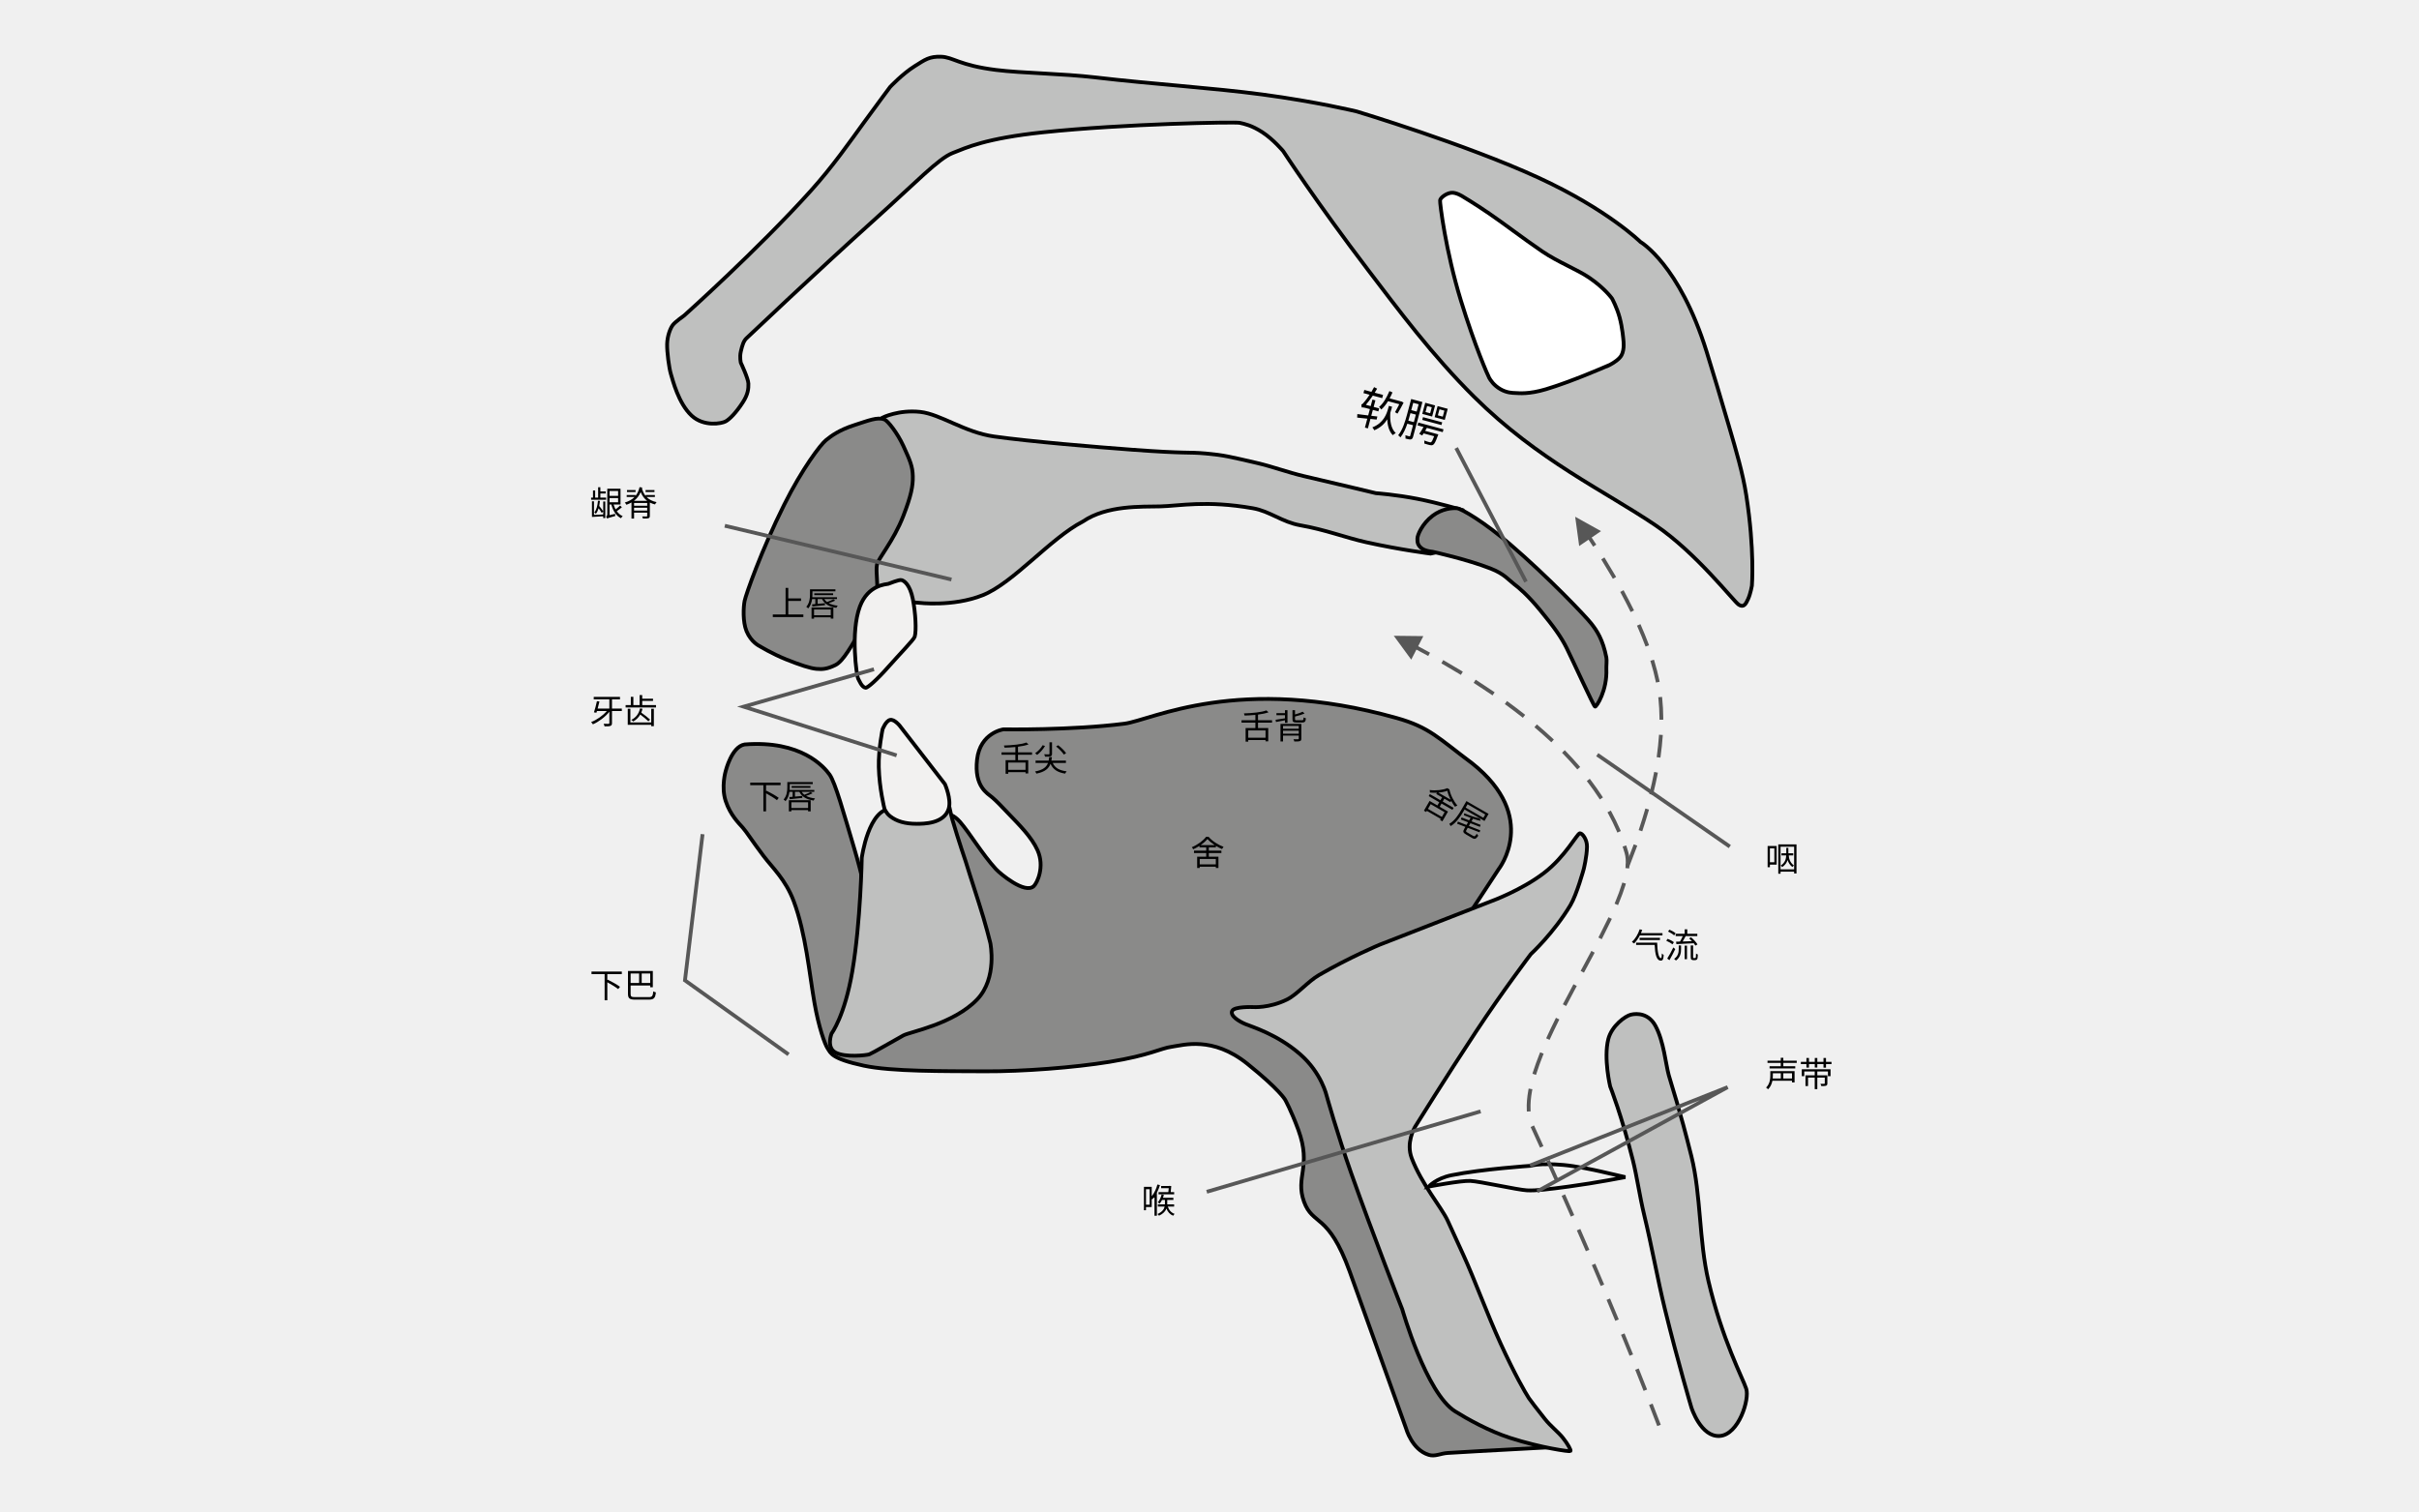
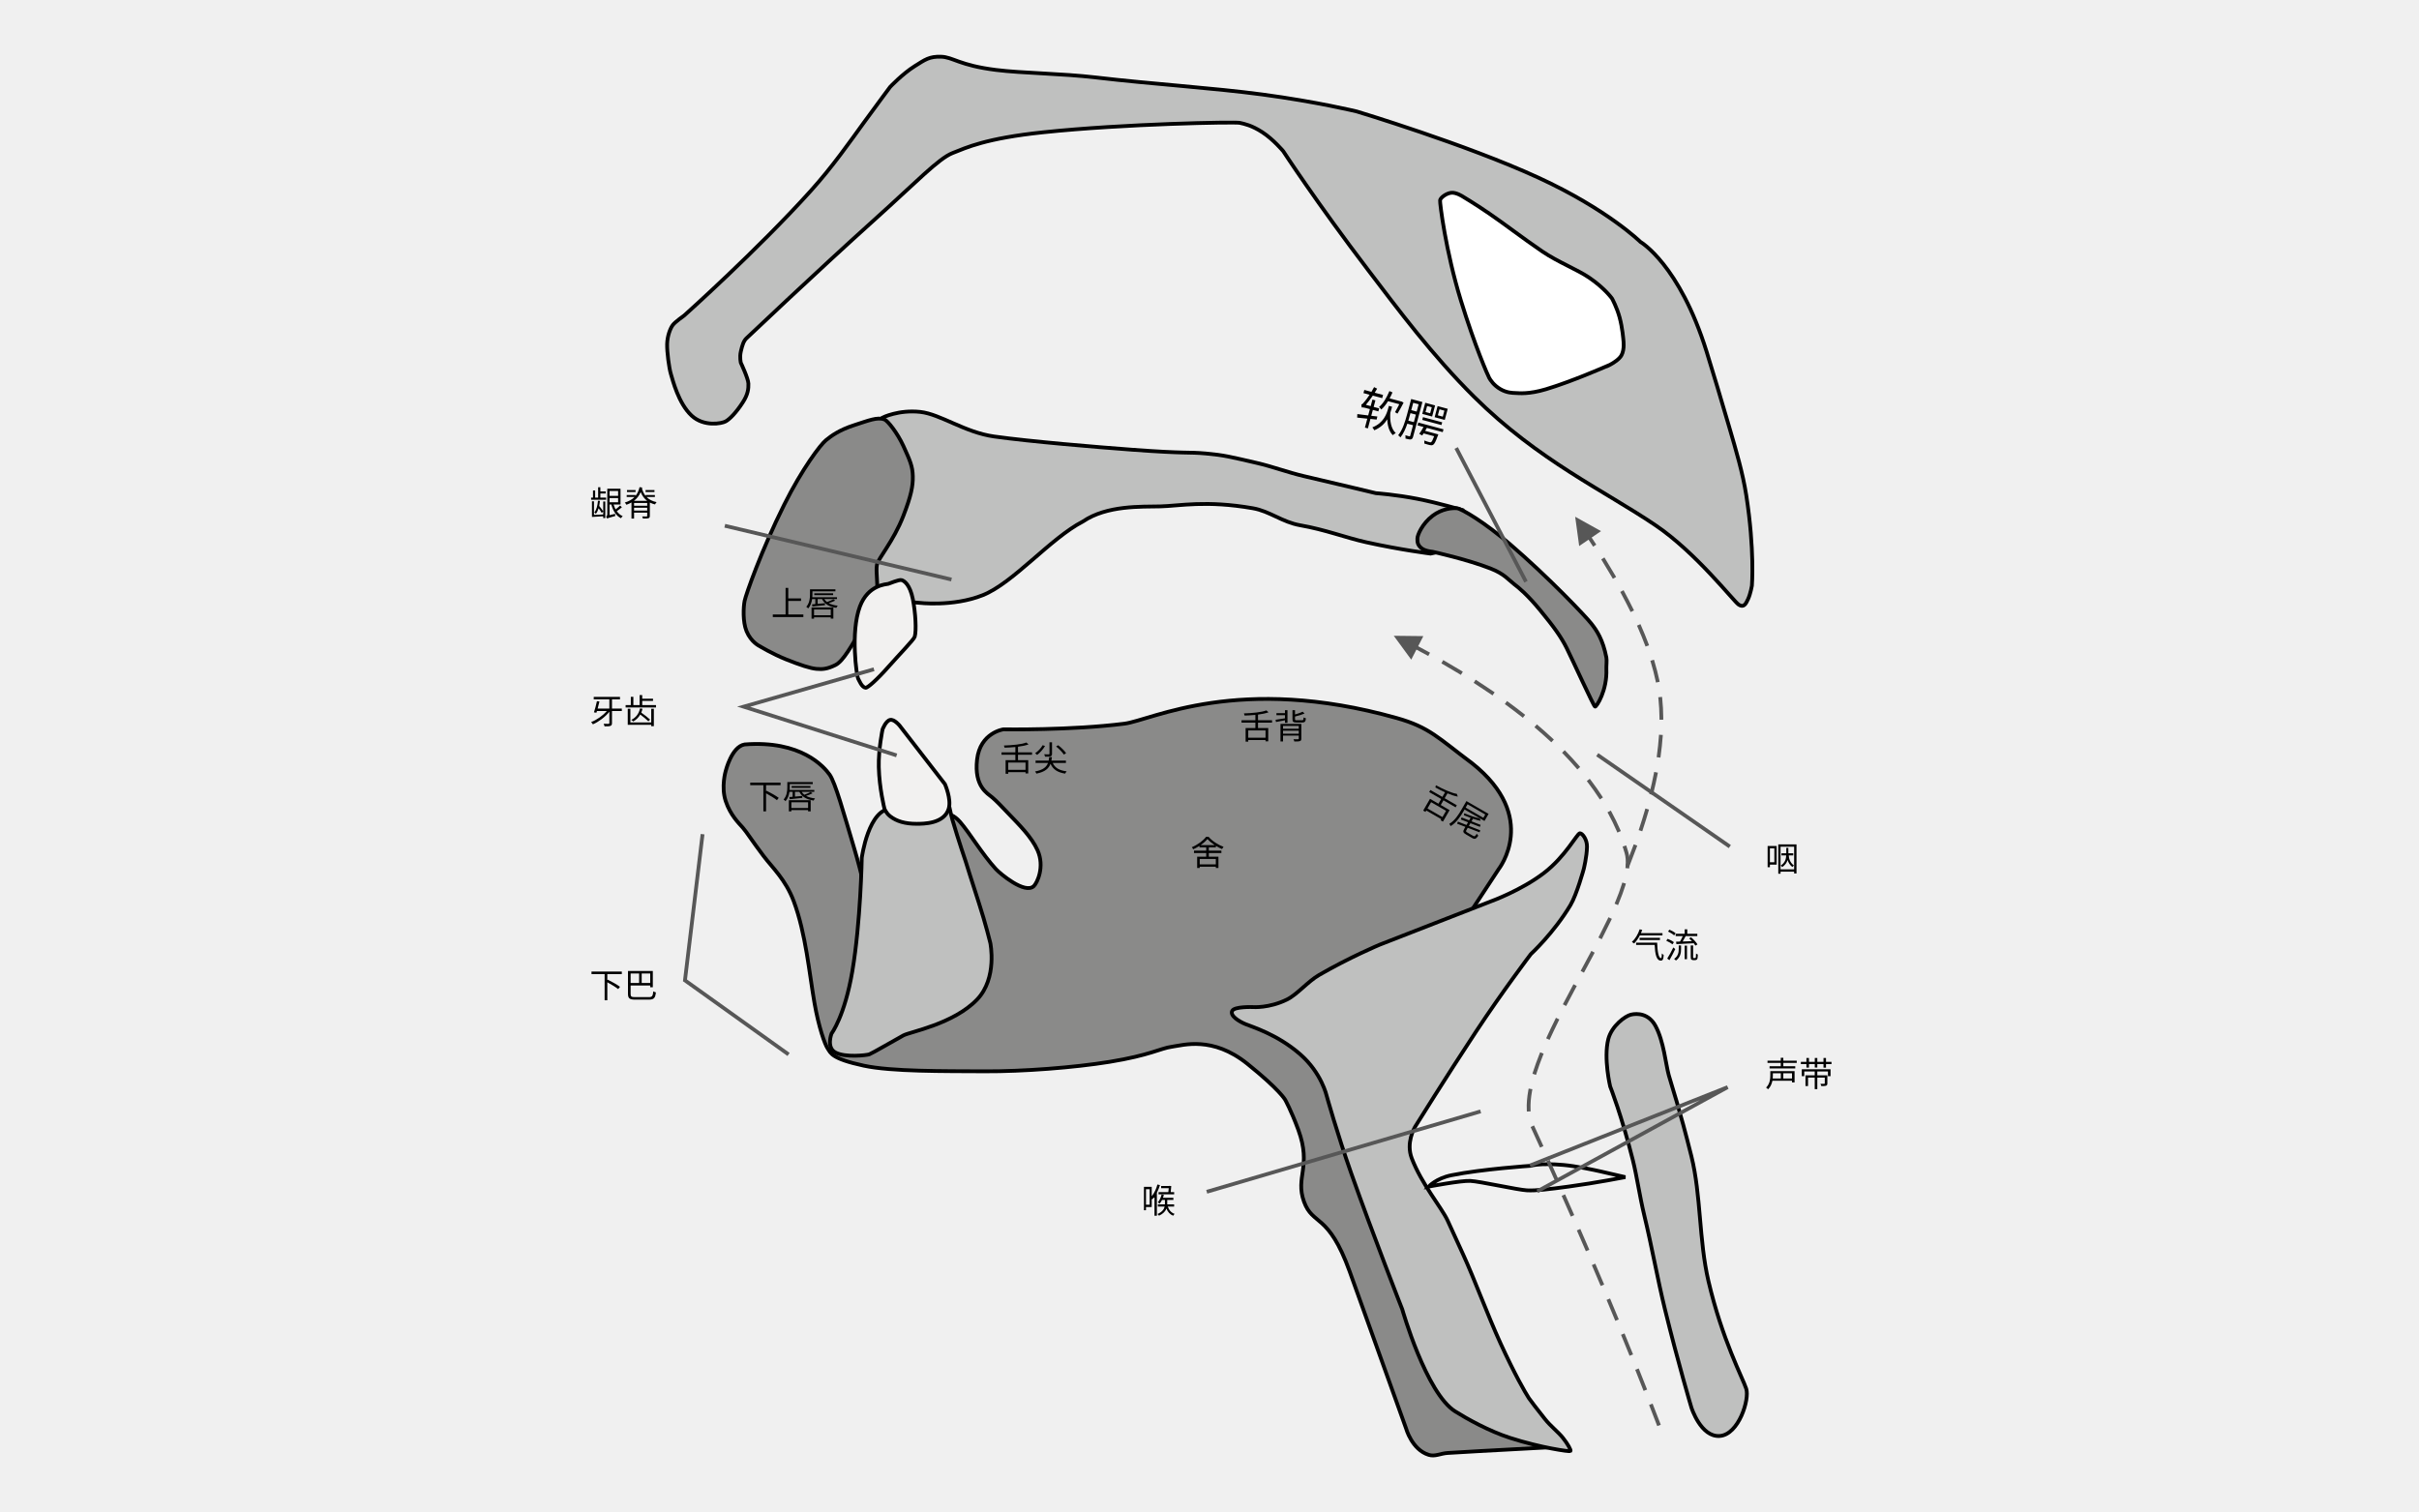
<svg xmlns="http://www.w3.org/2000/svg" width="1280px" height="800px" viewBox="0 0 1280 800" version="1.1">
  <g id="Page-1" stroke="none" stroke-width="1" fill="none" fill-rule="evenodd">
    <g id="Speech-Tract(zh-CN)">
      <rect id="Rectangle" x="0" y="0" width="1280" height="800" />
      <g id="speech-tract" transform="translate(353, 30)">
        <path d="M41.009,364.017 C34.129,365.167 31.009,378.017 31.009,378.017 C31.009,378.017 28.469,386.407 31.009,394.017 C33.469,401.407 37.849,405.567 40.009,408.017 C42.169,410.467 44.699,414.657 51.009,423.017 C55.789,429.347 62.709,435.527 67.009,447.017 C73.399,464.097 75.229,485.167 78.009,501.017 C80.199,513.517 83.439,522.787 85.009,525.017 C86.579,527.247 86.699,530.287 104.009,534.017 C118.739,537.187 146.269,536.897 168.009,537.017 C188.349,537.127 215.519,535.017 234.009,532.017 C255.599,528.507 260.919,524.867 267.009,524.017 C273.099,523.167 288.589,518.227 307.009,533.017 C324.029,546.687 327.009,552.017 327.009,552.017 C327.009,552.017 330.209,557.677 334.009,568.017 C341.169,587.597 332.249,592.877 337.009,606.017 C341.679,618.897 349.859,611.697 361.159,642.917 C376.359,685.127 391.009,726.017 391.009,726.017 C391.009,726.017 394.069,737.267 403.009,740.017 C406.359,741.047 409.149,739.267 413.009,739.017 C421.189,738.487 430.009,738.017 430.009,738.017 L467.009,736.017 L433.009,702.017 L393.009,613.017 L373.009,526.017 L419.009,462.017 L440.009,430.017 C440.009,430.017 461.779,402.417 426.009,374.017 C408.129,360.687 403.509,354.937 386.009,350.017 C302.379,326.507 256.309,351.197 242.009,353.017 C213.689,356.617 178.009,356.017 178.009,356.017 C178.009,356.017 165.639,357.677 164.009,372.017 C162.379,386.357 169.559,389.917 172.009,392.017 C174.459,394.117 176.269,396.047 181.009,401.017 C186.119,406.377 192.849,412.947 196.009,420.017 C199.919,428.757 195.809,437.337 194.009,439.017 C189.279,443.427 176.069,432.267 174.009,430.017 C166.549,421.857 160.249,411.047 155.009,405.017 C151.729,401.237 149.009,401.017 149.009,401.017 L129.009,415.017 L129.009,449.017 L116.009,452.017 L106.009,447.017 C106.009,447.017 103.349,433.537 99.009,419.017 C93.489,400.527 88.979,384.167 86.009,380.017 C83.039,375.867 70.979,361.687 41.009,364.017 Z" id="Path" stroke="#000000" stroke-width="2" fill="#8A8A89" />
        <text id="舌背" font-family="PingFangSC-Regular, PingFang SC" font-size="18" font-weight="normal" fill="#000000">
          <tspan x="303" y="361">舌背</tspan>
        </text>
        <text id="舌尖" font-family="PingFangSC-Regular, PingFang SC" font-size="18" font-weight="normal" fill="#000000">
          <tspan x="176" y="378">舌尖</tspan>
        </text>
        <path d="M478.009,738.017 C477.579,738.407 462.199,736.247 446.009,731.017 C434.769,727.387 423.299,720.947 417.009,717.017 C401.649,707.417 389.009,663.017 389.009,663.017 C389.009,663.017 373.609,623.787 362.009,591.017 C354.559,569.957 349.009,550.017 349.009,550.017 C349.009,550.017 346.309,537.877 335.009,528.017 C322.849,517.407 309.489,513.477 306.009,512.017 C302.529,510.557 297.719,507.607 299.009,505.017 C300.209,502.617 310.009,503.017 310.009,503.017 C310.009,503.017 318.489,503.707 328.009,499.017 C333.359,496.377 339.049,489.467 345.009,486.017 C361.119,476.677 377.009,470.017 377.009,470.017 L436.009,447.017 C436.009,447.017 451.909,441.287 464.009,432.017 C475.379,423.307 481.629,410.977 483.009,411.017 C484.389,411.057 486.819,414.387 486.75,418.137 C486.659,423.467 485.009,430.017 485.009,430.017 C485.009,430.017 481.349,443.427 478.009,449.017 C469.209,463.767 457.009,475.017 457.009,475.017 C457.009,475.017 442.269,494.397 428.009,516.017 C411.449,541.127 396.819,564.757 396.009,566.017 C395.199,567.277 390.939,574.987 394.009,583.017 C399.299,596.837 409.789,609.037 413.009,616.017 C416.229,622.997 416.409,623.447 421.299,634.137 C427.299,647.247 434.069,665.837 441.009,681.017 C448.539,697.467 453.999,706.927 456.009,710.017 C456.799,711.227 460.369,715.817 464.409,720.937 C467.569,724.947 471.369,727.717 474.009,731.017 C476.569,734.217 478.439,737.627 478.009,738.017 Z" id="Path" stroke="#000000" stroke-width="2" fill="#BFC0BF" />
        <path d="M87.009,517.017 C87.009,517.017 93.949,507.897 98.009,484.017 C102.429,457.987 103.009,424.017 103.009,424.017 C103.009,424.017 106.549,397.557 119.009,398.017 C123.729,398.187 139.469,384.977 145.009,389.017 C149.159,392.047 149.229,397.937 151.009,404.017 C154.109,414.587 158.009,426.017 158.009,426.017 C158.009,426.017 161.509,437.277 165.009,448.017 C168.509,458.777 171.009,469.017 171.009,469.017 C171.009,469.017 174.929,487.627 164.009,499.017 C151.529,512.027 128.599,516.067 125.009,518.017 C121.419,519.967 108.439,527.507 107.009,528.017 C105.579,528.527 94.149,529.847 89.009,527.017 C84.149,524.347 87.009,517.017 87.009,517.017 Z" id="Path" stroke="#000000" stroke-width="2" fill="#BFC0BF" />
        <path d="M114.009,356.017 C114.009,356.017 111.779,366.457 112.009,376.017 C112.279,387.307 115.009,398.017 115.009,398.017 C115.009,398.017 115.839,400.337 118.009,402.017 C121.439,404.687 125.909,406.017 132.009,406.017 C135.739,406.017 146.609,406.017 149.009,398.017 C150.519,392.997 147.009,385.017 147.009,385.017 L123.009,354.017 C123.009,354.017 120.179,350.537 118.009,351.017 C115.679,351.537 114.009,356.017 114.009,356.017 Z" id="Path" stroke="#000000" stroke-width="2" fill="#F2F1F0" />
        <path d="M542.009,715.017 C542.009,715.017 534.939,691.277 528.009,663.017 C524.039,646.837 521.199,630.377 517.009,613.017 C514.579,602.957 513.219,592.877 511.009,584.017 C505.159,560.607 499.009,545.017 499.009,545.017 C499.009,545.017 495.459,530.167 498.009,520.017 C499.779,512.987 506.959,507.727 510.009,507.017 C513.419,506.227 519.419,506.377 523.009,513.017 C527.369,521.087 528.429,533.287 530.009,539.017 C531.589,544.747 535.669,556.497 542.009,582.017 C547.119,602.557 545.949,626.387 551.009,648.017 C558.289,679.097 569.179,699.397 571.009,705.017 C572.839,710.637 567.029,729.287 557.009,730.017 C546.989,730.747 542.009,715.017 542.009,715.017 Z" id="Path" stroke="#000000" stroke-width="2" fill="#BFC0BF" />
        <path d="M114.009,191.017 L108.009,287.017 L133.009,289.017 C133.009,289.017 151.189,291.317 167.009,285.017 C183.169,278.577 202.859,254.867 220.009,246.017 C232.739,237.327 251.029,238.247 261.009,238.017 C270.989,237.787 285.189,234.677 310.009,239.017 C318.929,240.577 325.459,246.347 335.009,248.017 C348.559,250.387 358.769,254.517 370.009,257.017 C388.129,261.037 404.009,263.017 404.009,263.017 C404.009,263.017 418.599,260.447 421.009,253.017 C423.419,245.587 421.009,240.017 421.009,240.017 C421.009,240.017 408.499,236.267 397.009,234.017 C385.499,231.767 375.009,231.017 375.009,231.017 C375.009,231.017 359.119,227.177 337.009,222.017 C328.399,220.007 320.499,216.977 312.009,215.017 C297.929,211.767 294.819,210.907 285.009,210.017 C275.199,209.127 275.499,210.207 246.009,208.017 C227.249,206.627 192.069,203.697 173.009,201.017 C157.489,198.837 144.679,189.207 134.009,188.017 C122.519,186.737 114.009,191.017 114.009,191.017 Z" id="Path" stroke="#000000" stroke-width="2" fill="#BFC0BF" />
        <path d="M491.009,344.017 C490.289,343.837 478.959,318.917 476.009,313.017 C473.059,307.117 469.269,301.827 462.009,293.017 C455.289,284.847 450.679,281.047 448.009,279.017 C445.339,276.987 443.039,273.797 436.009,271.017 C423.309,265.997 405.009,262.017 405.009,262.017 C405.009,262.017 400.979,261.737 399.009,260.017 C396.979,258.237 397.009,256.837 397.009,255.017 C397.009,253.197 399.529,247.197 405.009,243.017 C409.999,239.207 415.579,238.757 418.009,239.017 C420.439,239.277 432.459,246.377 446.009,258.017 C466.489,275.607 486.029,296.217 489.009,300.017 C491.989,303.817 495.149,308.487 497.009,318.017 C497.309,319.567 496.939,322.537 497.009,324.017 C497.519,335.377 491.729,344.197 491.009,344.017 Z" id="Path" stroke="#000000" stroke-width="2" fill="#8A8A89" />
        <path d="M84.009,203.017 C81.139,205.367 71.509,218.017 62.009,237.017 C49.839,261.347 41.649,284.807 41.009,288.017 C40.369,291.227 39.969,299.027 42.009,304.017 C44.439,309.947 49.009,312.017 49.009,312.017 C49.009,312.017 55.619,316.057 63.009,319.017 C70.609,322.057 75.749,323.717 79.009,324.017 C82.269,324.317 84.769,324.087 89.009,322.017 C93.249,319.947 97.539,311.887 104.009,301.017 C110.029,290.907 110.379,284.547 111.009,282.017 C111.639,279.487 110.379,272.587 111.009,269.017 C111.639,265.447 119.729,256.647 125.009,243.017 C129.059,232.577 130.139,227.267 130.009,222.017 C129.879,216.767 128.569,213.827 125.009,206.017 C121.899,199.207 116.749,192.687 115.009,192.017 C111.269,190.577 106.619,192.567 99.009,195.017 C91.119,197.557 86.879,200.667 84.009,203.017 Z" id="Path" stroke="#000000" stroke-width="2" fill="#8A8A89" />
        <path d="M101.009,329.017 C100.369,327.897 96.899,304.747 102.009,291.017 C106.329,279.427 116.109,279.277 117.009,279.017 C117.909,278.757 122.599,276.717 124.009,277.017 C125.419,277.317 128.479,279.387 130.009,287.017 C131.479,294.377 131.969,303.897 131.009,307.017 C130.529,308.567 122.849,316.407 117.009,323.017 C111.079,329.727 106.049,334.177 105.009,334.017 C102.929,333.697 101.649,330.137 101.009,329.017 Z" id="Path" stroke="#000000" stroke-width="2" fill="#F2F1F0" />
        <path d="M9.009,137.017 C9.009,137.017 47.759,102.377 76.009,71.017 C87.699,58.047 96.939,44.717 104.009,35.017 C112.779,22.997 118.009,16.017 118.009,16.017 C118.009,16.017 124.569,9.047 131.009,5.017 C136.489,1.587 138.689,-0.193 145.009,0.017 C151.329,0.227 154.579,4.577 174.009,7.017 C187.999,8.777 208.379,8.837 227.009,11.017 C256.999,14.527 289.149,16.557 315.009,20.017 C343.999,23.897 365.009,29.017 365.009,29.017 C365.009,29.017 422.649,46.377 461.009,64.017 C497.609,80.857 515.009,98.017 515.009,98.017 C515.009,98.017 535.629,109.907 550.009,156.017 C553.579,167.467 557.889,181.947 562.009,196.017 C565.639,208.437 569.189,220.377 571.009,232.017 C575.559,261.177 574.009,280.017 574.009,280.017 C574.009,280.017 573.259,284.277 572.009,287.017 C570.759,289.777 569.659,291.757 567.009,290.017 C564.359,288.277 544.589,262.637 523.009,248.017 C496.049,229.747 460.999,213.727 427.009,180.017 C404.939,158.127 386.789,133.737 371.009,113.017 C343.659,77.117 326.009,50.017 326.009,50.017 C326.009,50.017 320.819,43.807 315.009,40.017 C309.329,36.307 305.499,35.587 303.009,35.017 C300.519,34.447 242.179,35.477 199.009,40.017 C168.379,43.237 158.359,48.137 151.009,51.017 C143.659,53.897 131.689,66.527 110.009,86.017 C78.919,113.967 43.499,147.647 42.009,149.017 C40.519,150.387 39.789,152.637 39.009,156.017 C38.289,159.127 39.009,162.017 39.009,162.017 C39.009,162.017 42.949,170.347 43.009,173.017 C43.069,175.687 42.879,178.607 40.009,183.017 C36.449,188.487 33.149,191.807 31.009,193.017 C28.869,194.227 19.439,195.957 13.009,190.017 C5.949,183.497 2.979,171.147 2.009,168.017 C1.039,164.887 -0.111,156.327 0.009,152.017 C0.129,147.707 1.699,143.747 3.009,142.017 C4.319,140.287 9.009,137.017 9.009,137.017 Z" id="Path" stroke="#000000" stroke-width="2" fill="#BFC0BF" />
        <path d="M409.009,76.017 C408.829,77.417 411.969,102.827 420.009,129.017 C427.449,153.257 434.389,168.947 435.009,170.017 C435.629,171.087 437.349,173.927 441.009,176.017 C444.339,177.917 447.179,177.947 449.009,178.017 C450.839,178.087 456.029,178.707 465.009,176.017 C478.159,172.067 495.209,164.687 498.459,163.257 C493.419,165.467 502.779,162.147 505.009,158.017 C506.739,154.807 506.009,150.017 506.009,150.017 C506.009,150.017 505.539,143.617 504.009,138.017 C502.539,132.617 500.009,128.017 500.009,128.017 C500.009,128.017 496.189,122.607 488.009,117.017 C481.549,112.607 471.269,108.667 463.009,103.017 C452.429,95.787 443.099,88.547 435.009,83.017 C427.289,77.737 421.009,74.017 421.009,74.017 C421.009,74.017 417.639,71.787 415.009,72.017 C412.379,72.247 409.189,74.617 409.009,76.017 Z" id="Path" stroke="#000000" stroke-width="2" fill="#FFFFFF" />
        <path d="M457.009,587.017 C457.009,587.017 431.009,588.757 415.009,592.017 C406.899,593.667 403.009,598.017 403.009,598.017 C403.009,598.017 419.959,594.787 425.009,595.017 C430.059,595.247 450.189,599.787 455.009,600.017 C459.829,600.247 466.219,599.467 477.009,598.017 C491.629,596.047 507.009,593.017 507.009,593.017 C507.009,593.017 501.809,591.807 494.009,590.017 C490.679,589.257 480.789,587.147 474.409,586.587 C461.319,585.437 457.009,587.017 457.009,587.017 Z" id="Path" stroke="#000000" stroke-width="2" />
      </g>
-       <text id="舍尾" transform="translate(770, 429.5) rotate(30) translate(-770, -429.5)" font-family="PingFangSC-Regular, PingFang SC" font-size="18" font-weight="normal" fill="#000000">
-         <tspan x="752" y="436">舍尾</tspan>
+       <text id="舌尾" transform="translate(770, 429.5) rotate(30) translate(-770, -429.5)" font-family="PingFangSC-Regular, PingFang SC" font-size="18" font-weight="normal" fill="#000000">
+         <tspan x="752" y="436">舌尾</tspan>
      </text>
      <line x1="502.5" y1="306.5" x2="384.5" y2="278.5" id="Line-8" stroke="#575757" stroke-width="2" stroke-linecap="square" />
      <line x1="807" y1="307" x2="771" y2="238" id="Line-8-Copy" stroke="#575757" stroke-width="2" stroke-linecap="square" />
      <polyline id="Line-16" stroke="#575757" stroke-width="2" stroke-linecap="square" points="371.64 442.5 362.448 518.881 416.448 557.5" />
      <text id="下巴" font-family="PingFangSC-Regular, PingFang SC" font-size="18" font-weight="normal" fill="#000000">
        <tspan x="312" y="528">下巴</tspan>
      </text>
      <polyline id="Line-7" stroke="#575757" stroke-width="2" stroke-linecap="square" points="461.5 354.5 393.491 374.019 473.5 399.5" />
      <text id="牙齿" font-family="PingFangSC-Regular, PingFang SC" font-size="18" font-weight="normal" fill="#000000">
        <tspan x="312" y="383">牙齿</tspan>
      </text>
      <text id="龈脊" font-family="PingFangSC-Regular, PingFang SC" font-size="18" font-weight="normal" fill="#000000">
        <tspan x="312" y="273">龈脊</tspan>
      </text>
      <text id="上唇" font-family="PingFangSC-Regular, PingFang SC" font-size="18" font-weight="normal" fill="#000000">
        <tspan x="408" y="326">上唇</tspan>
      </text>
      <text id="下唇" font-family="PingFangSC-Regular, PingFang SC" font-size="18" font-weight="normal" fill="#000000">
        <tspan x="396" y="428">下唇</tspan>
      </text>
      <text id="舍" font-family="PingFangSC-Regular, PingFang SC" font-size="18" font-weight="normal" fill="#000000">
        <tspan x="630" y="458">舍</tspan>
      </text>
      <path d="M810.5,616.5 L914.173,575.398 C847.596,611.837 814.308,630.056 814.308,630.056" id="Line-9" stroke="#575757" stroke-width="2" stroke-linecap="square" />
      <text id="声带" font-family="PingFangSC-Regular, PingFang SC" font-size="18" font-weight="normal" fill="#000000">
        <tspan x="934" y="575">声带</tspan>
      </text>
      <line x1="846" y1="400" x2="914.5" y2="447.5" id="Line-10" stroke="#575757" stroke-width="2" stroke-linecap="square" />
      <text id="咽" font-family="PingFangSC-Regular, PingFang SC" font-size="18" font-weight="normal" fill="#000000">
        <tspan x="934" y="461">咽</tspan>
      </text>
      <line x1="782.5" y1="588.5" x2="639.5" y2="630.5" id="Line-11" stroke="#575757" stroke-width="2" stroke-linecap="square" />
      <text id="喉" font-family="PingFangSC-Regular, PingFang SC" font-size="18" font-weight="normal" fill="#000000">
        <tspan x="604" y="642">喉</tspan>
      </text>
      <path id="Line-14" d="M874.467,742.878 L874.829,743.81 C876.046,746.938 877.247,750.048 878.434,753.142 L878.792,754.076 L876.924,754.792 L876.566,753.858 C875.381,750.768 874.181,747.66 872.965,744.535 L872.603,743.603 L874.467,742.878 Z M867.118,724.265 L867.489,725.194 C868.734,728.311 869.965,731.412 871.182,734.497 L871.548,735.427 L869.688,736.161 L869.321,735.23 C868.106,732.149 866.876,729.051 865.632,725.936 L865.261,725.007 L867.118,724.265 Z M859.608,705.718 L859.987,706.644 C861.257,709.748 862.514,712.837 863.757,715.91 L864.132,716.838 L862.278,717.587 L861.903,716.66 C860.661,713.59 859.405,710.503 858.136,707.402 L857.757,706.476 L859.608,705.718 Z M851.95,687.241 L852.336,688.164 C853.631,691.257 854.912,694.335 856.18,697.398 L856.563,698.322 L854.715,699.087 L854.332,698.163 C853.065,695.102 851.785,692.026 850.491,688.936 L850.105,688.014 L851.95,687.241 Z M844.149,668.813 L844.541,669.732 C845.858,672.815 847.163,675.884 848.455,678.938 L848.844,679.859 L847.002,680.638 L846.613,679.717 C845.322,676.665 844.018,673.599 842.702,670.518 L842.309,669.598 L844.149,668.813 Z M836.216,650.439 L836.615,651.356 C837.953,654.429 839.279,657.489 840.593,660.535 L840.989,661.454 L839.153,662.246 L838.757,661.327 C837.444,658.283 836.118,655.226 834.781,652.154 L834.382,651.237 L836.216,650.439 Z M828.163,632.125 L828.568,633.039 C829.926,636.103 831.272,639.155 832.607,642.193 L833.009,643.108 L831.178,643.913 L830.776,642.997 C829.442,639.961 828.097,636.912 826.74,633.85 L826.335,632.935 L828.163,632.125 Z M819.995,613.861 L820.406,614.773 C821.782,617.828 823.147,620.87 824.501,623.9 L824.909,624.813 L823.083,625.629 L822.675,624.716 C821.322,621.688 819.958,618.648 818.582,615.595 L818.172,614.683 L819.995,613.861 Z M811.723,595.655 L812.139,596.565 C813.533,599.611 814.915,602.645 816.287,605.666 L816.701,606.577 L814.88,607.404 L814.466,606.493 C813.095,603.473 811.713,600.441 810.321,597.397 L809.905,596.487 L811.723,595.655 Z M808.879,576.139 L810.846,576.498 L810.667,577.482 C810.017,581.036 809.752,584.281 809.886,587.222 L809.932,588.221 L807.934,588.312 L807.888,587.313 C807.747,584.211 808.024,580.817 808.699,577.122 L808.879,576.139 Z M814.958,556.942 L816.816,557.684 L816.445,558.612 C815.13,561.902 814.01,565.01 813.084,567.953 L812.784,568.907 L810.876,568.307 L811.176,567.353 C812.118,564.359 813.255,561.205 814.587,557.87 L814.958,556.942 Z M823.325,538.684 L825.117,539.573 L824.673,540.469 C823.107,543.627 821.681,546.61 820.378,549.463 L819.962,550.373 L818.143,549.542 L818.559,548.632 C819.871,545.759 821.306,542.757 822.881,539.58 L823.325,538.684 Z M832.587,520.914 L834.35,521.858 L833.878,522.739 C832.126,526.011 830.62,528.857 829.207,531.568 L828.745,532.455 L826.971,531.531 L827.433,530.644 C828.85,527.925 830.36,525.074 832.115,521.795 L832.587,520.914 Z M842.055,503.289 L843.821,504.229 L843.351,505.111 C843.298,505.211 843.245,505.311 843.192,505.41 L842.874,506.007 C841.706,508.196 840.494,510.45 838.618,513.929 L838.144,514.809 L836.383,513.86 L836.858,512.98 C838.988,509.029 840.26,506.661 841.586,504.172 L842.055,503.289 Z M851.101,485.463 L852.906,486.325 L852.475,487.227 C851.144,490.017 849.67,492.982 848.013,496.211 L847.557,497.101 L845.778,496.188 L846.234,495.298 C847.882,492.085 849.348,489.137 850.67,486.366 L851.101,485.463 Z M858.434,467.091 L860.345,467.68 L860.05,468.635 C859.156,471.537 857.997,474.683 856.57,478.111 L856.186,479.035 L854.339,478.266 L854.724,477.343 C856.127,473.97 857.265,470.882 858.139,468.046 L858.434,467.091 Z M860.497,447.444 L860.803,448.396 C861.083,449.267 861.349,450.139 861.603,451.013 C862.244,453.215 862.422,455.756 862.168,458.643 L862.081,459.639 L860.089,459.464 L860.176,458.467 C860.41,455.812 860.248,453.515 859.683,451.571 C859.434,450.715 859.173,449.861 858.899,449.007 L858.593,448.055 L860.497,447.444 Z M852.346,428.989 L852.823,429.868 C854.455,432.873 855.929,435.897 857.244,438.939 L857.641,439.857 L855.806,440.651 L855.409,439.733 C854.117,436.746 852.67,433.776 851.066,430.822 L850.588,429.944 L852.346,428.989 Z M841.228,412.184 L841.834,412.979 C843.907,415.705 845.844,418.446 847.644,421.203 L848.191,422.041 L846.516,423.134 L845.97,422.297 C844.196,419.58 842.287,416.878 840.242,414.19 L839.637,413.395 L841.228,412.184 Z M827.987,397.051 L828.683,397.768 C831.067,400.224 833.335,402.693 835.487,405.176 L836.141,405.932 L834.63,407.242 L833.975,406.486 C831.848,404.032 829.606,401.59 827.248,399.161 L826.552,398.444 L827.987,397.051 Z M813.226,383.391 L813.987,384.04 C816.586,386.257 819.086,388.484 821.488,390.723 L822.219,391.405 L820.855,392.868 L820.124,392.186 C817.744,389.967 815.266,387.759 812.689,385.562 L811.929,384.913 L813.226,383.391 Z M797.445,371.044 L798.252,371.635 C801.001,373.647 803.666,375.669 806.247,377.701 L807.033,378.32 L805.795,379.891 L805.01,379.273 C802.448,377.255 799.801,375.248 797.071,373.249 L796.264,372.658 L797.445,371.044 Z M780.855,359.748 L781.696,360.289 C784.555,362.129 787.34,363.977 790.052,365.833 L790.877,366.398 L789.747,368.048 L788.922,367.483 C786.226,365.638 783.456,363.8 780.614,361.971 L779.773,361.43 L780.855,359.748 Z M763.697,349.367 L764.563,349.867 C767.503,351.56 770.378,353.262 773.189,354.97 L774.044,355.489 L773.005,357.198 L772.151,356.679 C769.353,354.979 766.491,353.286 763.565,351.6 L762.698,351.1 L763.697,349.367 Z M737.5,336.5 L753.151,336.68 L750.399,342.028 L751.608,342.672 C753.023,343.43 754.425,344.19 755.814,344.951 L756.691,345.432 L755.73,347.185 L754.853,346.705 C753.086,345.736 751.297,344.77 749.487,343.807 L746.747,349.129 L737.5,336.5 Z" fill="#575757" fill-rule="nonzero" />
      <path id="Line-15" d="M864.467,446.874 L866.345,447.56 L866.002,448.5 C864.878,451.576 863.687,454.7 862.429,457.869 L862.061,458.798 L860.202,458.061 L860.571,457.131 C861.822,453.979 863.006,450.873 864.123,447.813 L864.467,446.874 Z M870.635,427.925 L872.556,428.483 L872.277,429.444 C871.364,432.583 870.371,435.776 869.299,439.025 L868.985,439.975 L867.086,439.348 L867.399,438.398 C868.464,435.172 869.45,432.001 870.356,428.885 L870.635,427.925 Z M875.294,408.563 L877.257,408.949 L877.065,409.93 C876.436,413.133 875.711,416.402 874.888,419.738 L874.649,420.709 L872.707,420.23 L872.946,419.259 C873.761,415.954 874.48,412.716 875.102,409.545 L875.294,408.563 Z M877.861,388.862 L879.856,389.004 L879.785,390.001 C879.555,393.256 879.203,396.593 878.73,400.013 L878.593,401.004 L876.611,400.73 L876.748,399.739 C877.215,396.362 877.563,393.069 877.79,389.86 L877.861,388.862 Z M879.457,368.834 L879.56,369.829 C879.897,373.084 880.081,376.444 880.111,379.909 L880.119,380.909 L878.12,380.926 L878.111,379.926 C878.081,376.523 877.901,373.226 877.57,370.035 L877.467,369.04 L879.457,368.834 Z M875.186,349.149 L875.475,350.106 C876.486,353.459 877.325,356.715 877.991,359.873 L878.198,360.852 L876.241,361.264 L876.034,360.286 C875.38,357.184 874.555,353.983 873.56,350.684 L873.271,349.726 L875.186,349.149 Z M868.028,330.347 L868.431,331.262 C869.825,334.437 871.092,337.539 872.233,340.57 L872.585,341.506 L870.713,342.21 L870.361,341.274 C869.234,338.278 867.98,335.209 866.599,332.067 L866.197,331.151 L868.028,330.347 Z M859.099,312.367 L859.574,313.247 C861.209,316.275 862.746,319.247 864.184,322.163 L864.626,323.06 L862.832,323.945 L862.39,323.048 C860.963,320.154 859.438,317.204 857.815,314.198 L857.339,313.318 L859.099,312.367 Z M848.976,295.038 L849.502,295.889 C851.301,298.801 853.021,301.667 854.66,304.488 L855.163,305.352 L853.434,306.357 L852.931,305.493 C851.301,302.688 849.591,299.837 847.801,296.94 L847.275,296.09 L848.976,295.038 Z M833.5,273.5 L847.178,281.109 L842.212,284.503 L842.461,284.88 C843.021,285.727 843.574,286.571 844.121,287.411 L844.666,288.249 L842.99,289.34 L842.445,288.502 C841.825,287.55 841.197,286.593 840.561,285.632 L835.62,289.008 L833.5,273.5 Z" fill="#575757" fill-rule="nonzero" />
      <text id="气流" font-family="PingFangSC-Regular, PingFang SC" font-size="18" font-weight="normal" fill="#000000">
        <tspan x="863" y="507">气流</tspan>
      </text>
      <text id="软腭" transform="translate(738.5, 221) rotate(15) translate(-738.5, -221)" font-family="PingFangSC-Regular, PingFang SC" font-size="24" font-weight="normal" fill="#000000">
        <tspan x="717.5" y="228.5">软腭</tspan>
      </text>
    </g>
  </g>
</svg>
